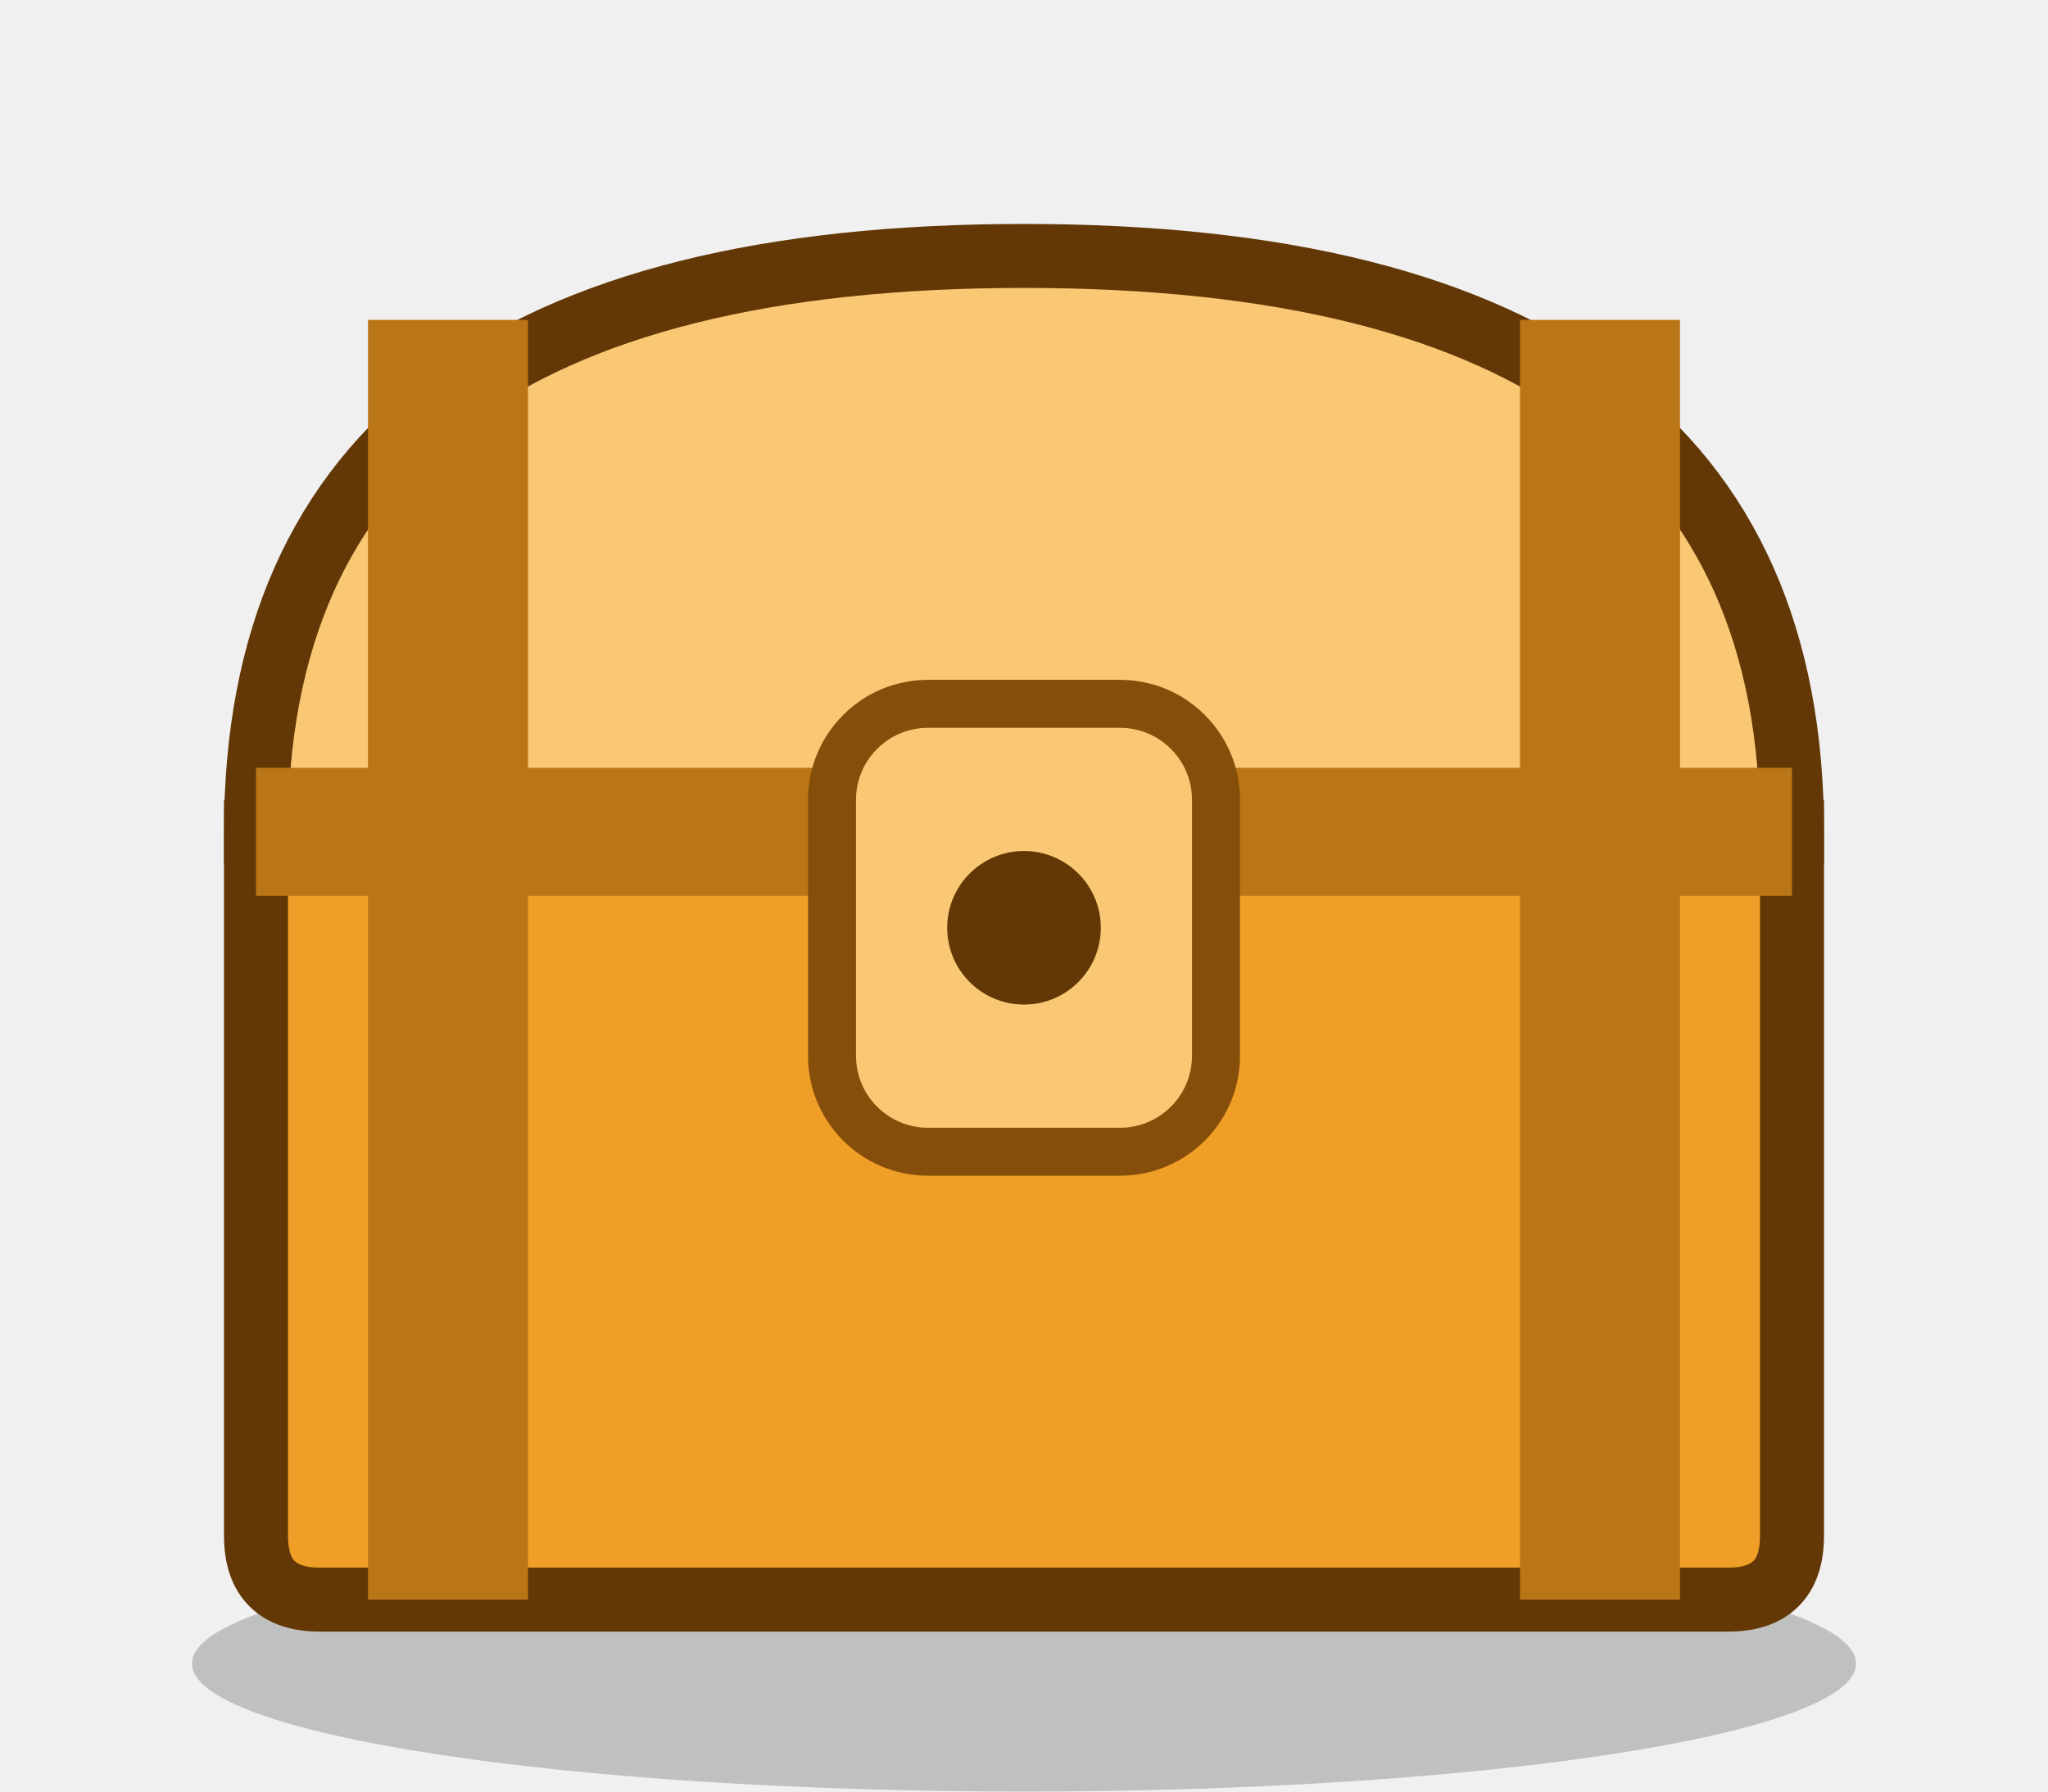
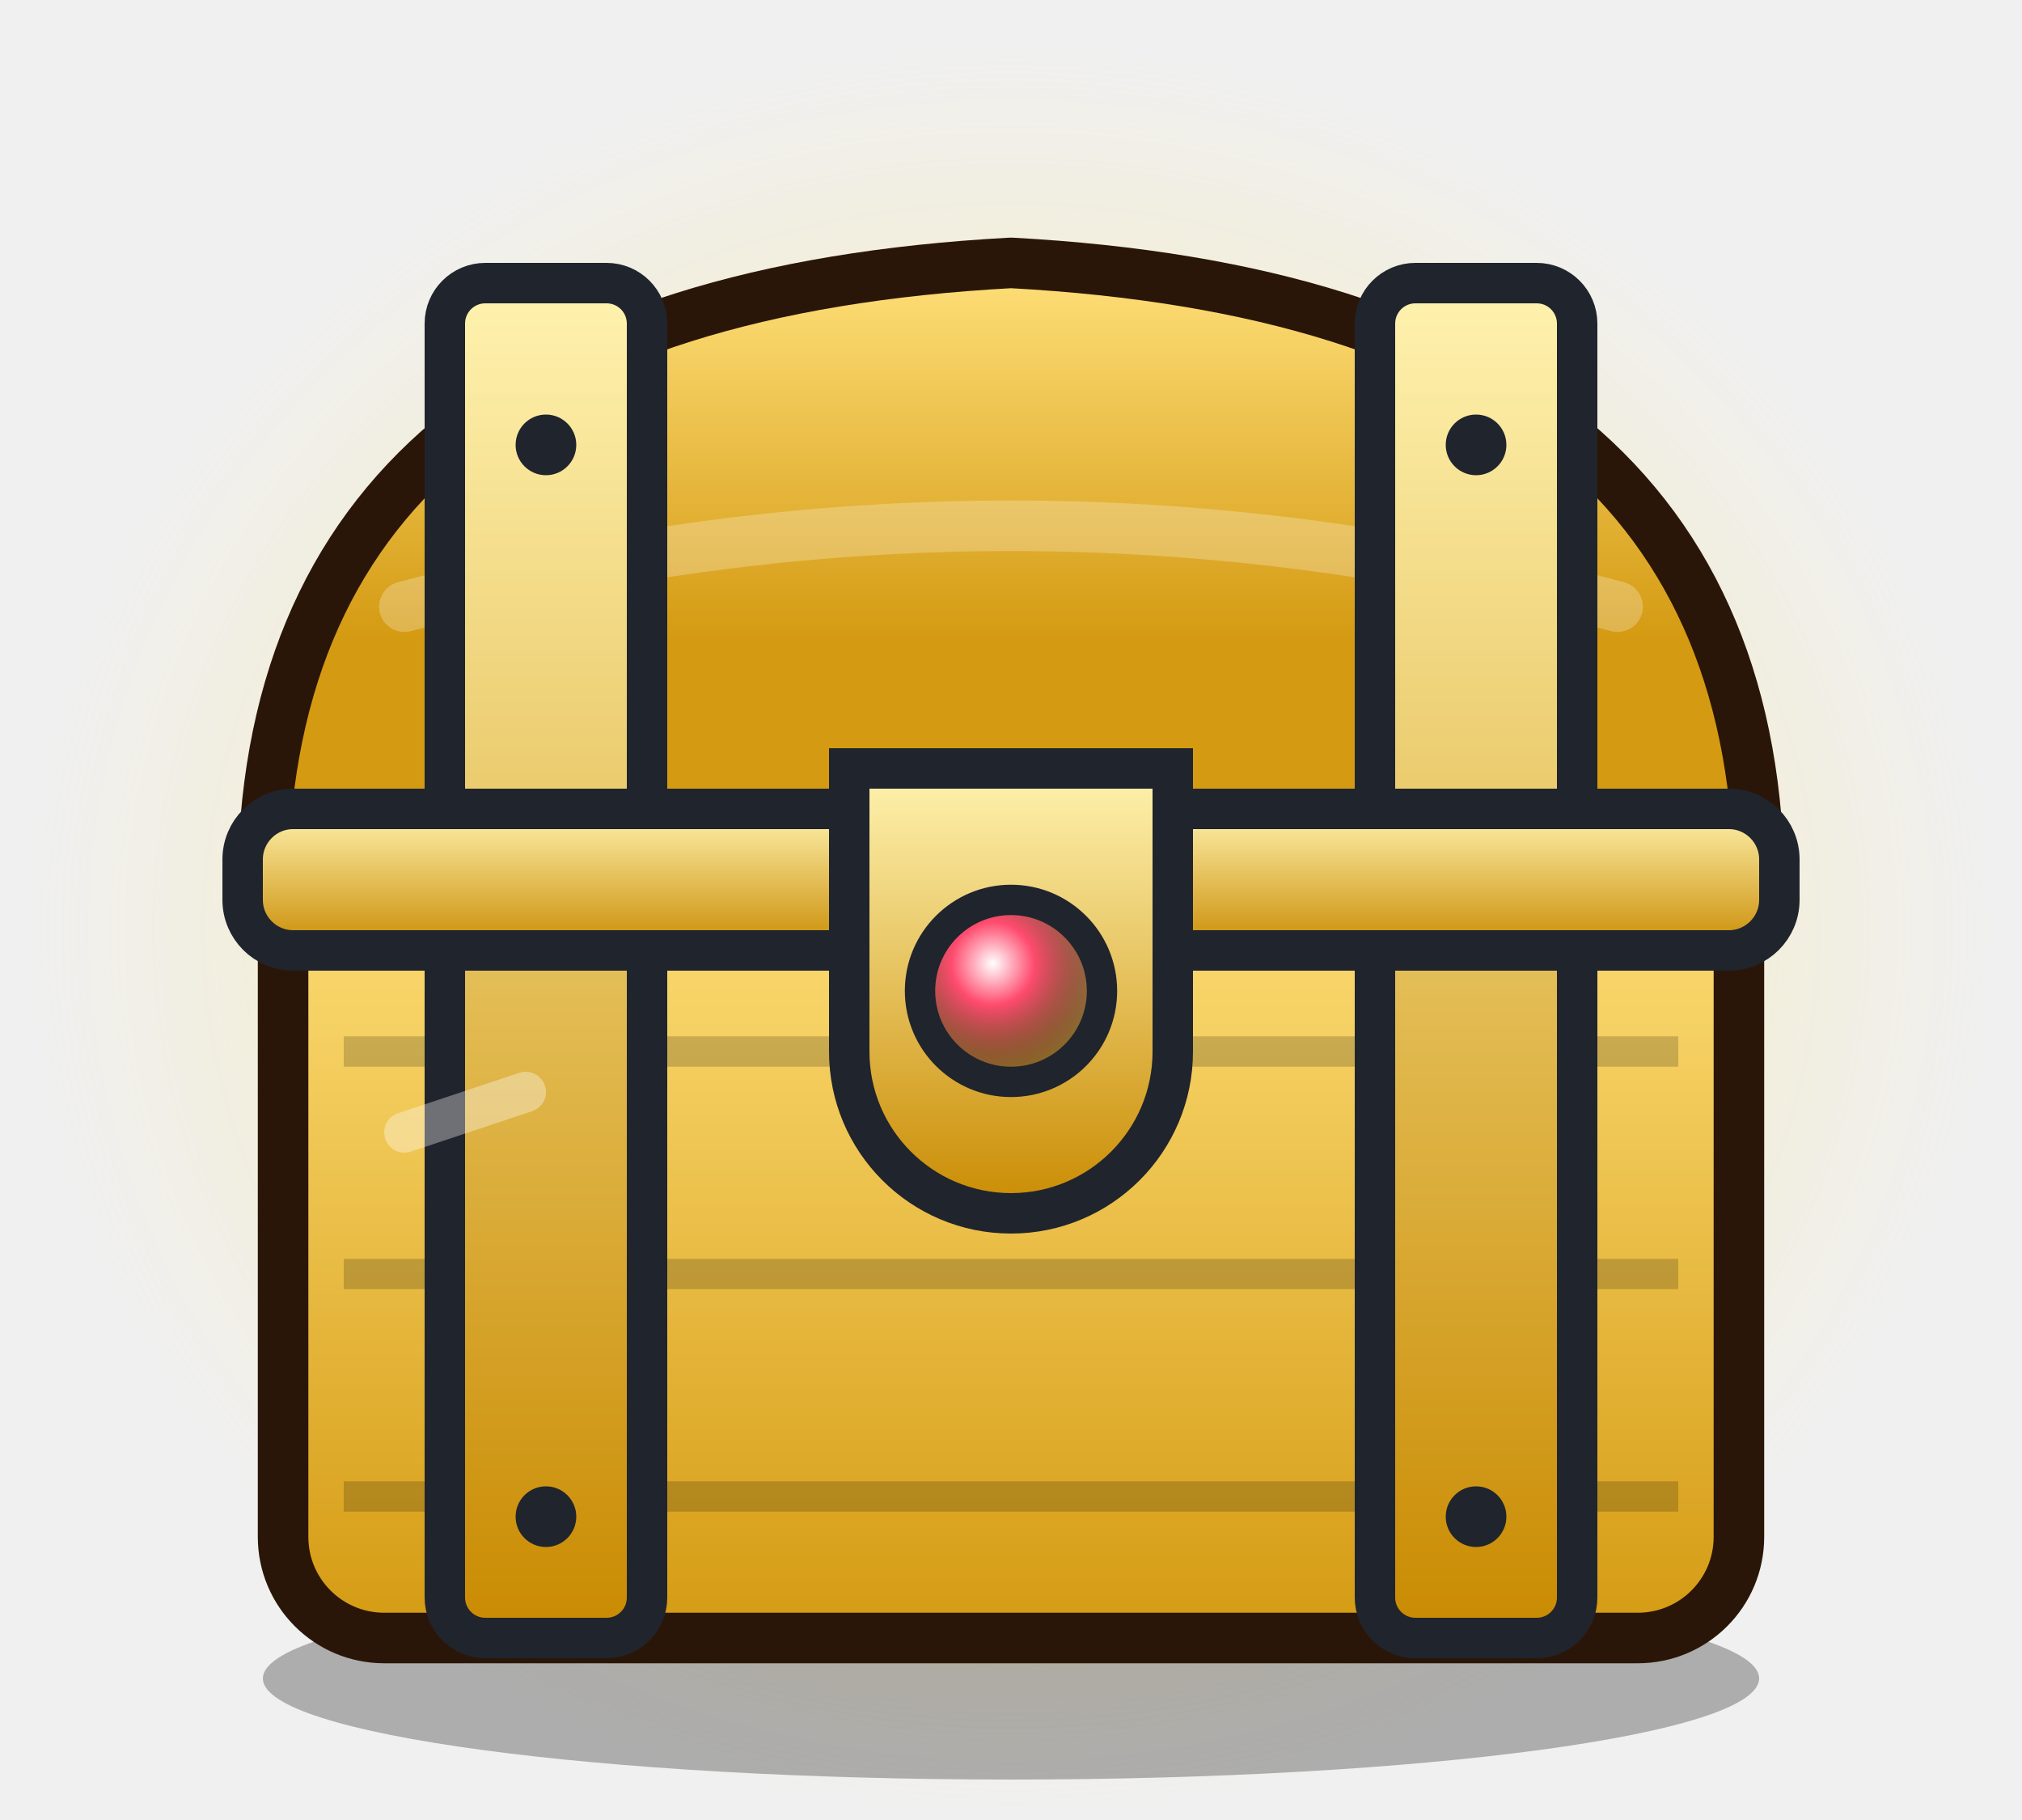
- <svg xmlns="http://www.w3.org/2000/svg" viewBox="0 0 64 56">
-   <ellipse cx="32" cy="52" rx="26" ry="4" fill="#000" opacity=".2" />
-   <path d="M8 26H56V48Q56 50 54 50H10Q8 50 8 48Z" fill="#EF9F27" stroke="#633806" stroke-width="2" />
-   <path d="M8 26Q8 8 32 8Q56 8 56 26Z" fill="#FAC775" stroke="#633806" stroke-width="2" />
-   <path d="M14 10V50M50 10V50" stroke="#BA7517" stroke-width="5" />
-   <path d="M8 26H56" stroke="#BA7517" stroke-width="4" />
-   <rect x="26" y="22" width="12" height="14" rx="3" fill="#FAC775" stroke="#854F0B" stroke-width="1.5" />
-   <circle cx="32" cy="29" r="2.4" fill="#633806" />
+ <svg xmlns="http://www.w3.org/2000/svg" viewBox="0 0 200 180">
+   <defs>
+     <linearGradient id="m" x1="0" y1="0" x2="0" y2="1">
+       <stop offset="0" stop-color="#FFE07A" />
+       <stop offset="1" stop-color="#D49A12" />
+     </linearGradient>
+     <linearGradient id="t" x1="0" y1="0" x2="0" y2="1">
+       <stop offset="0" stop-color="#FFE07A" />
+       <stop offset="0.6" stop-color="#D49A12" />
+       <stop offset="1" stop-color="#D49A12" />
+     </linearGradient>
+     <linearGradient id="f" x1="0" y1="0" x2="0" y2="1">
+       <stop offset="0" stop-color="#FFF3B0" />
+       <stop offset="1" stop-color="#C98A00" />
+     </linearGradient>
+     <radialGradient id="j" cx="40%" cy="35%" r="65%">
+       <stop offset="0" stop-color="#ffffff" />
+       <stop offset="0.35" stop-color="#FF4B6E" />
+       <stop offset="1" stop-color="#000" stop-opacity="0.35" />
+     </radialGradient>
+     <radialGradient id="b" cx="50%" cy="50%" r="50%">
+       <stop offset="0" stop-color="#FFE45C" stop-opacity="0.55" />
+       <stop offset="1" stop-color="#FFE45C" stop-opacity="0" />
+     </radialGradient>
+   </defs>
+   <ellipse cx="100" cy="92" rx="98" ry="88" fill="url(#b)" />
+   <ellipse cx="100" cy="166" rx="74" ry="10" fill="#000" opacity="0.28" />
+   <rect x="28" y="84" width="144" height="78" rx="10" fill="url(#m)" stroke="#2a1608" stroke-width="5" />
+   <path d="M34 104 H166 M34 126 H166 M34 148 H166" stroke="#000" stroke-opacity="0.18" stroke-width="3" />
+   <path d="M26 88 Q26 30 100 26 Q174 30 174 88 Z" fill="url(#t)" stroke="#2a1608" stroke-width="5" stroke-linejoin="round" />
+   <path d="M40 60 Q100 44 160 60" stroke="#ffffff" stroke-opacity="0.25" stroke-width="5" fill="none" stroke-linecap="round" />
+   <rect x="44" y="28" width="20" height="134" rx="4" fill="url(#f)" stroke="#20242c" stroke-width="4" />
+   <rect x="136" y="28" width="20" height="134" rx="4" fill="url(#f)" stroke="#20242c" stroke-width="4" />
+   <rect x="24" y="80" width="152" height="14" rx="5" fill="url(#f)" stroke="#20242c" stroke-width="4" />
+   <circle cx="54" cy="44" r="3" fill="#20242c" />
+   <circle cx="146" cy="44" r="3" fill="#20242c" />
+   <circle cx="54" cy="150" r="3" fill="#20242c" />
+   <circle cx="146" cy="150" r="3" fill="#20242c" />
+   <path d="M84 76 h32 v28 a16 16 0 0 1 -32 0 z" fill="url(#f)" stroke="#20242c" stroke-width="4" />
+   <circle cx="100" cy="98" r="9" fill="url(#j)" stroke="#20242c" stroke-width="3" />
+   <path d="M40 112 L52 108" stroke="#fff" stroke-opacity="0.35" stroke-width="4" stroke-linecap="round" />
</svg>
